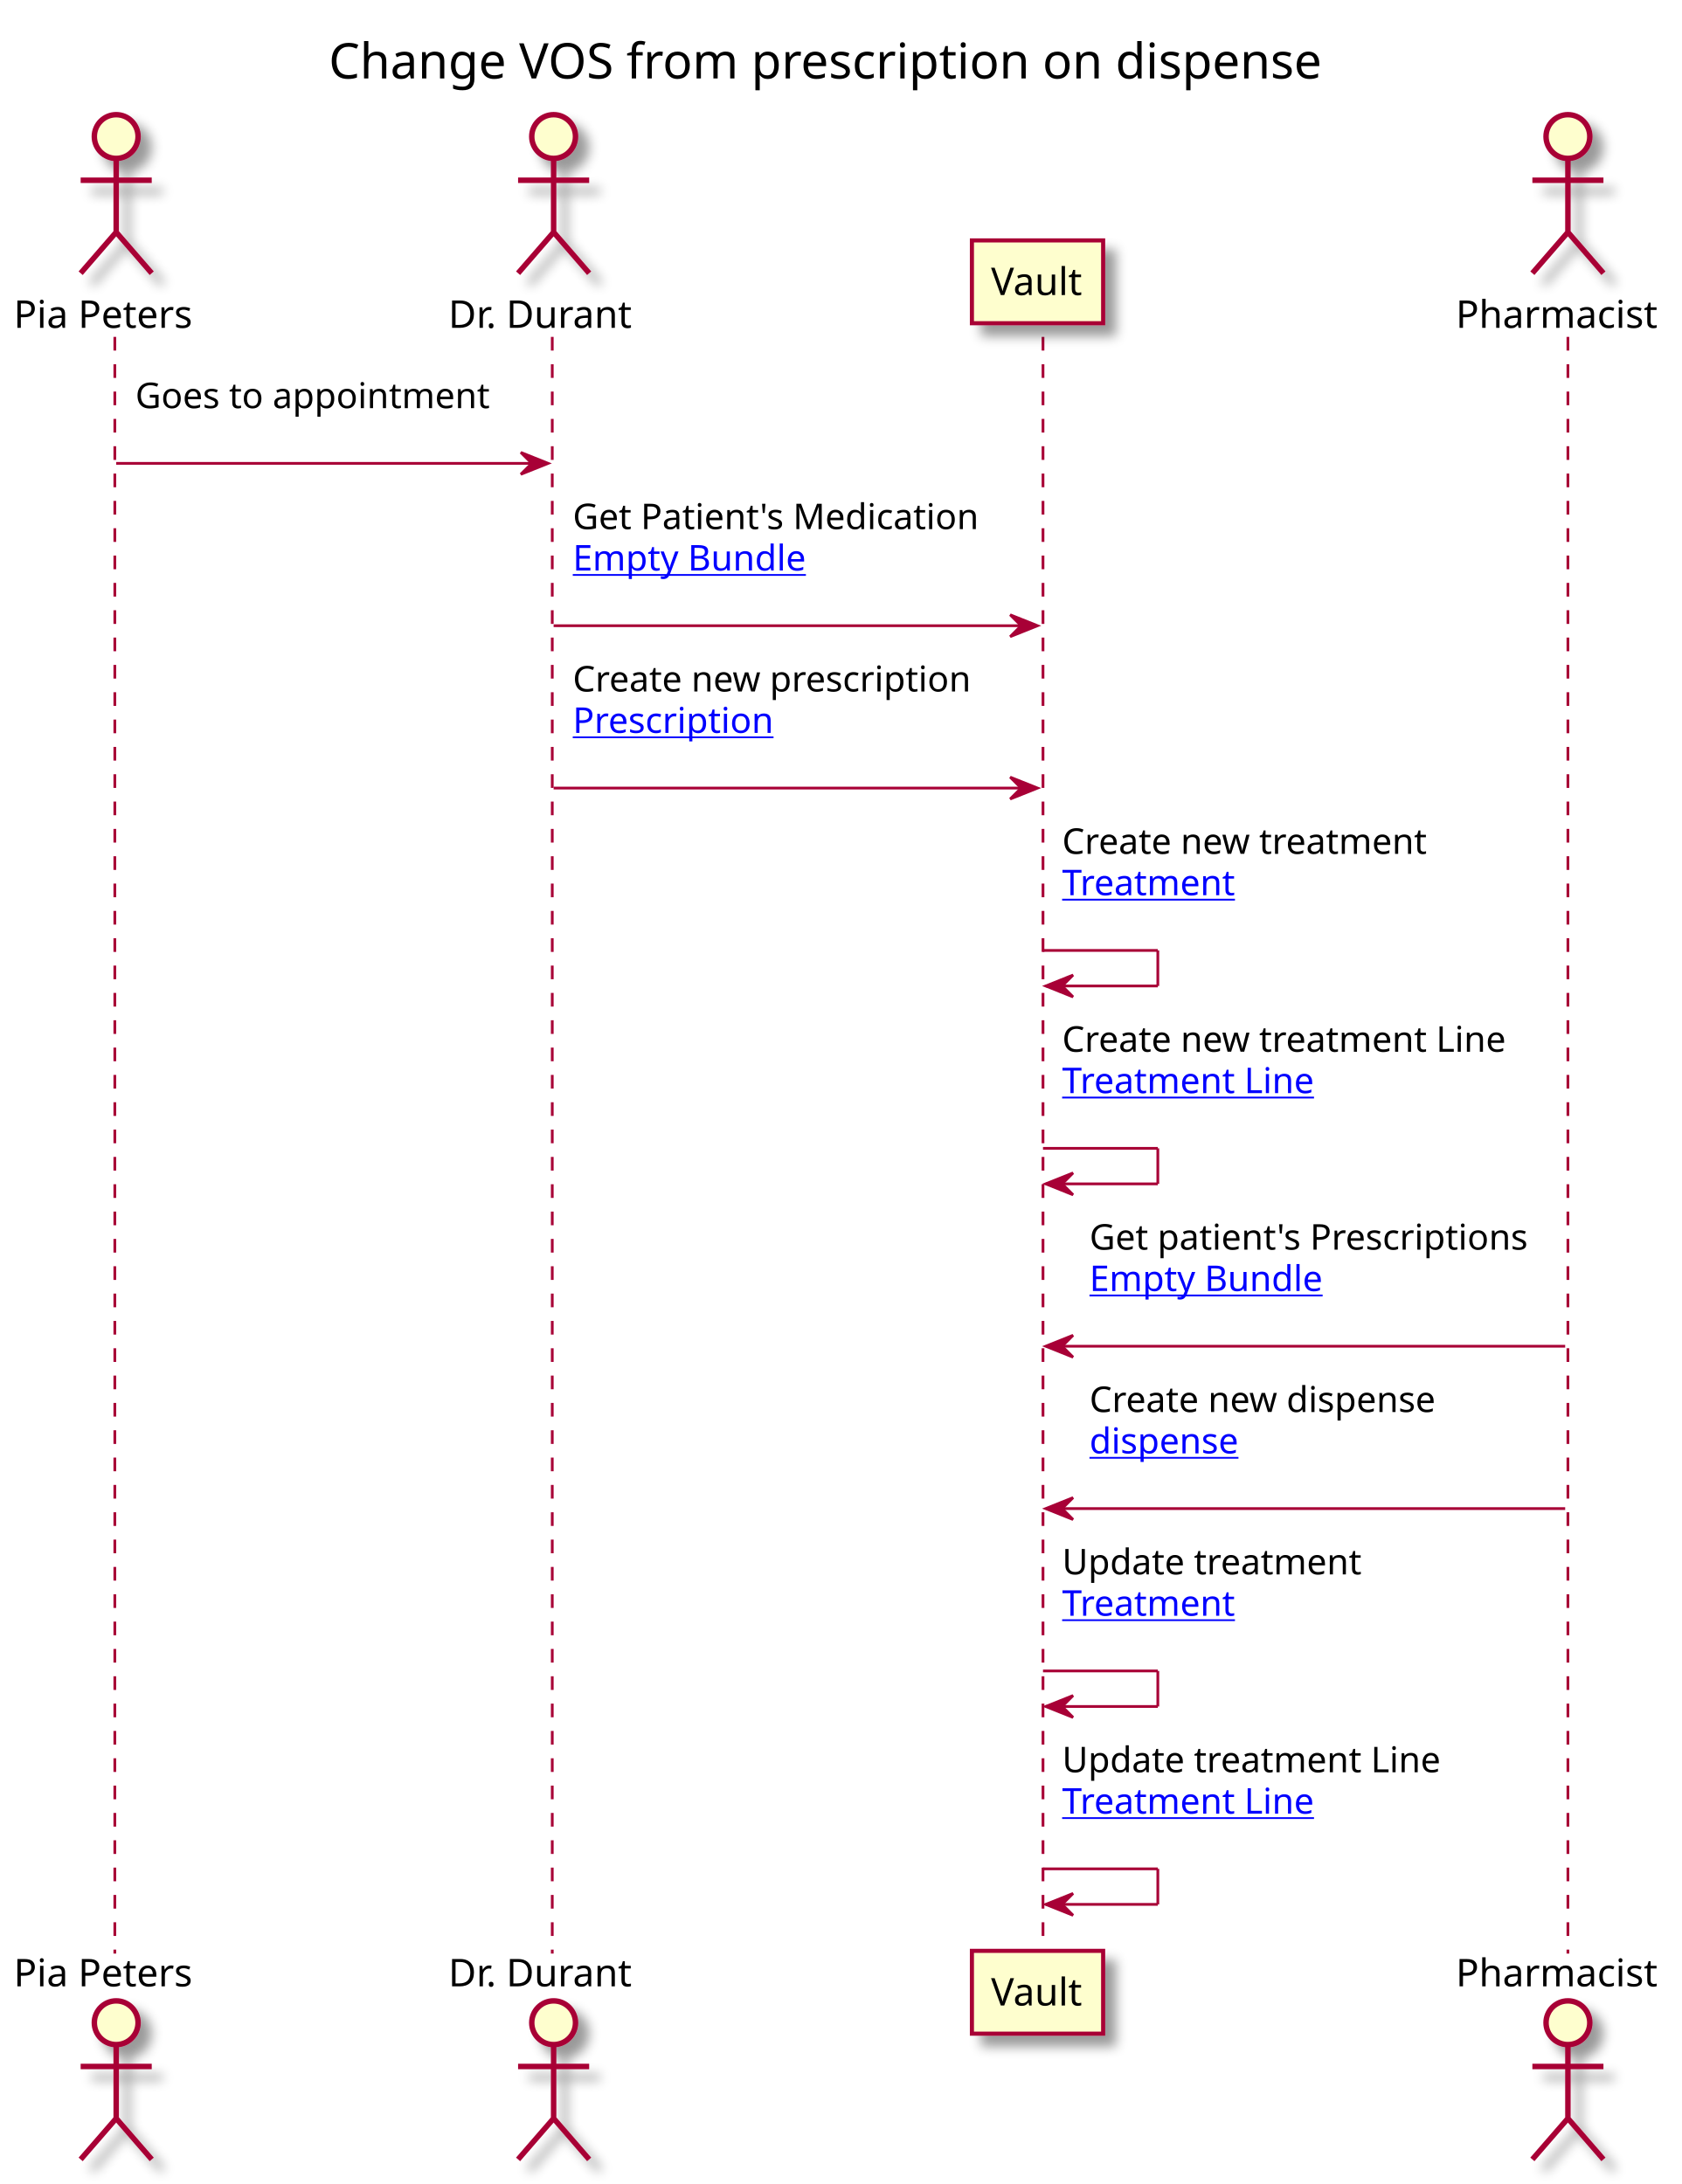
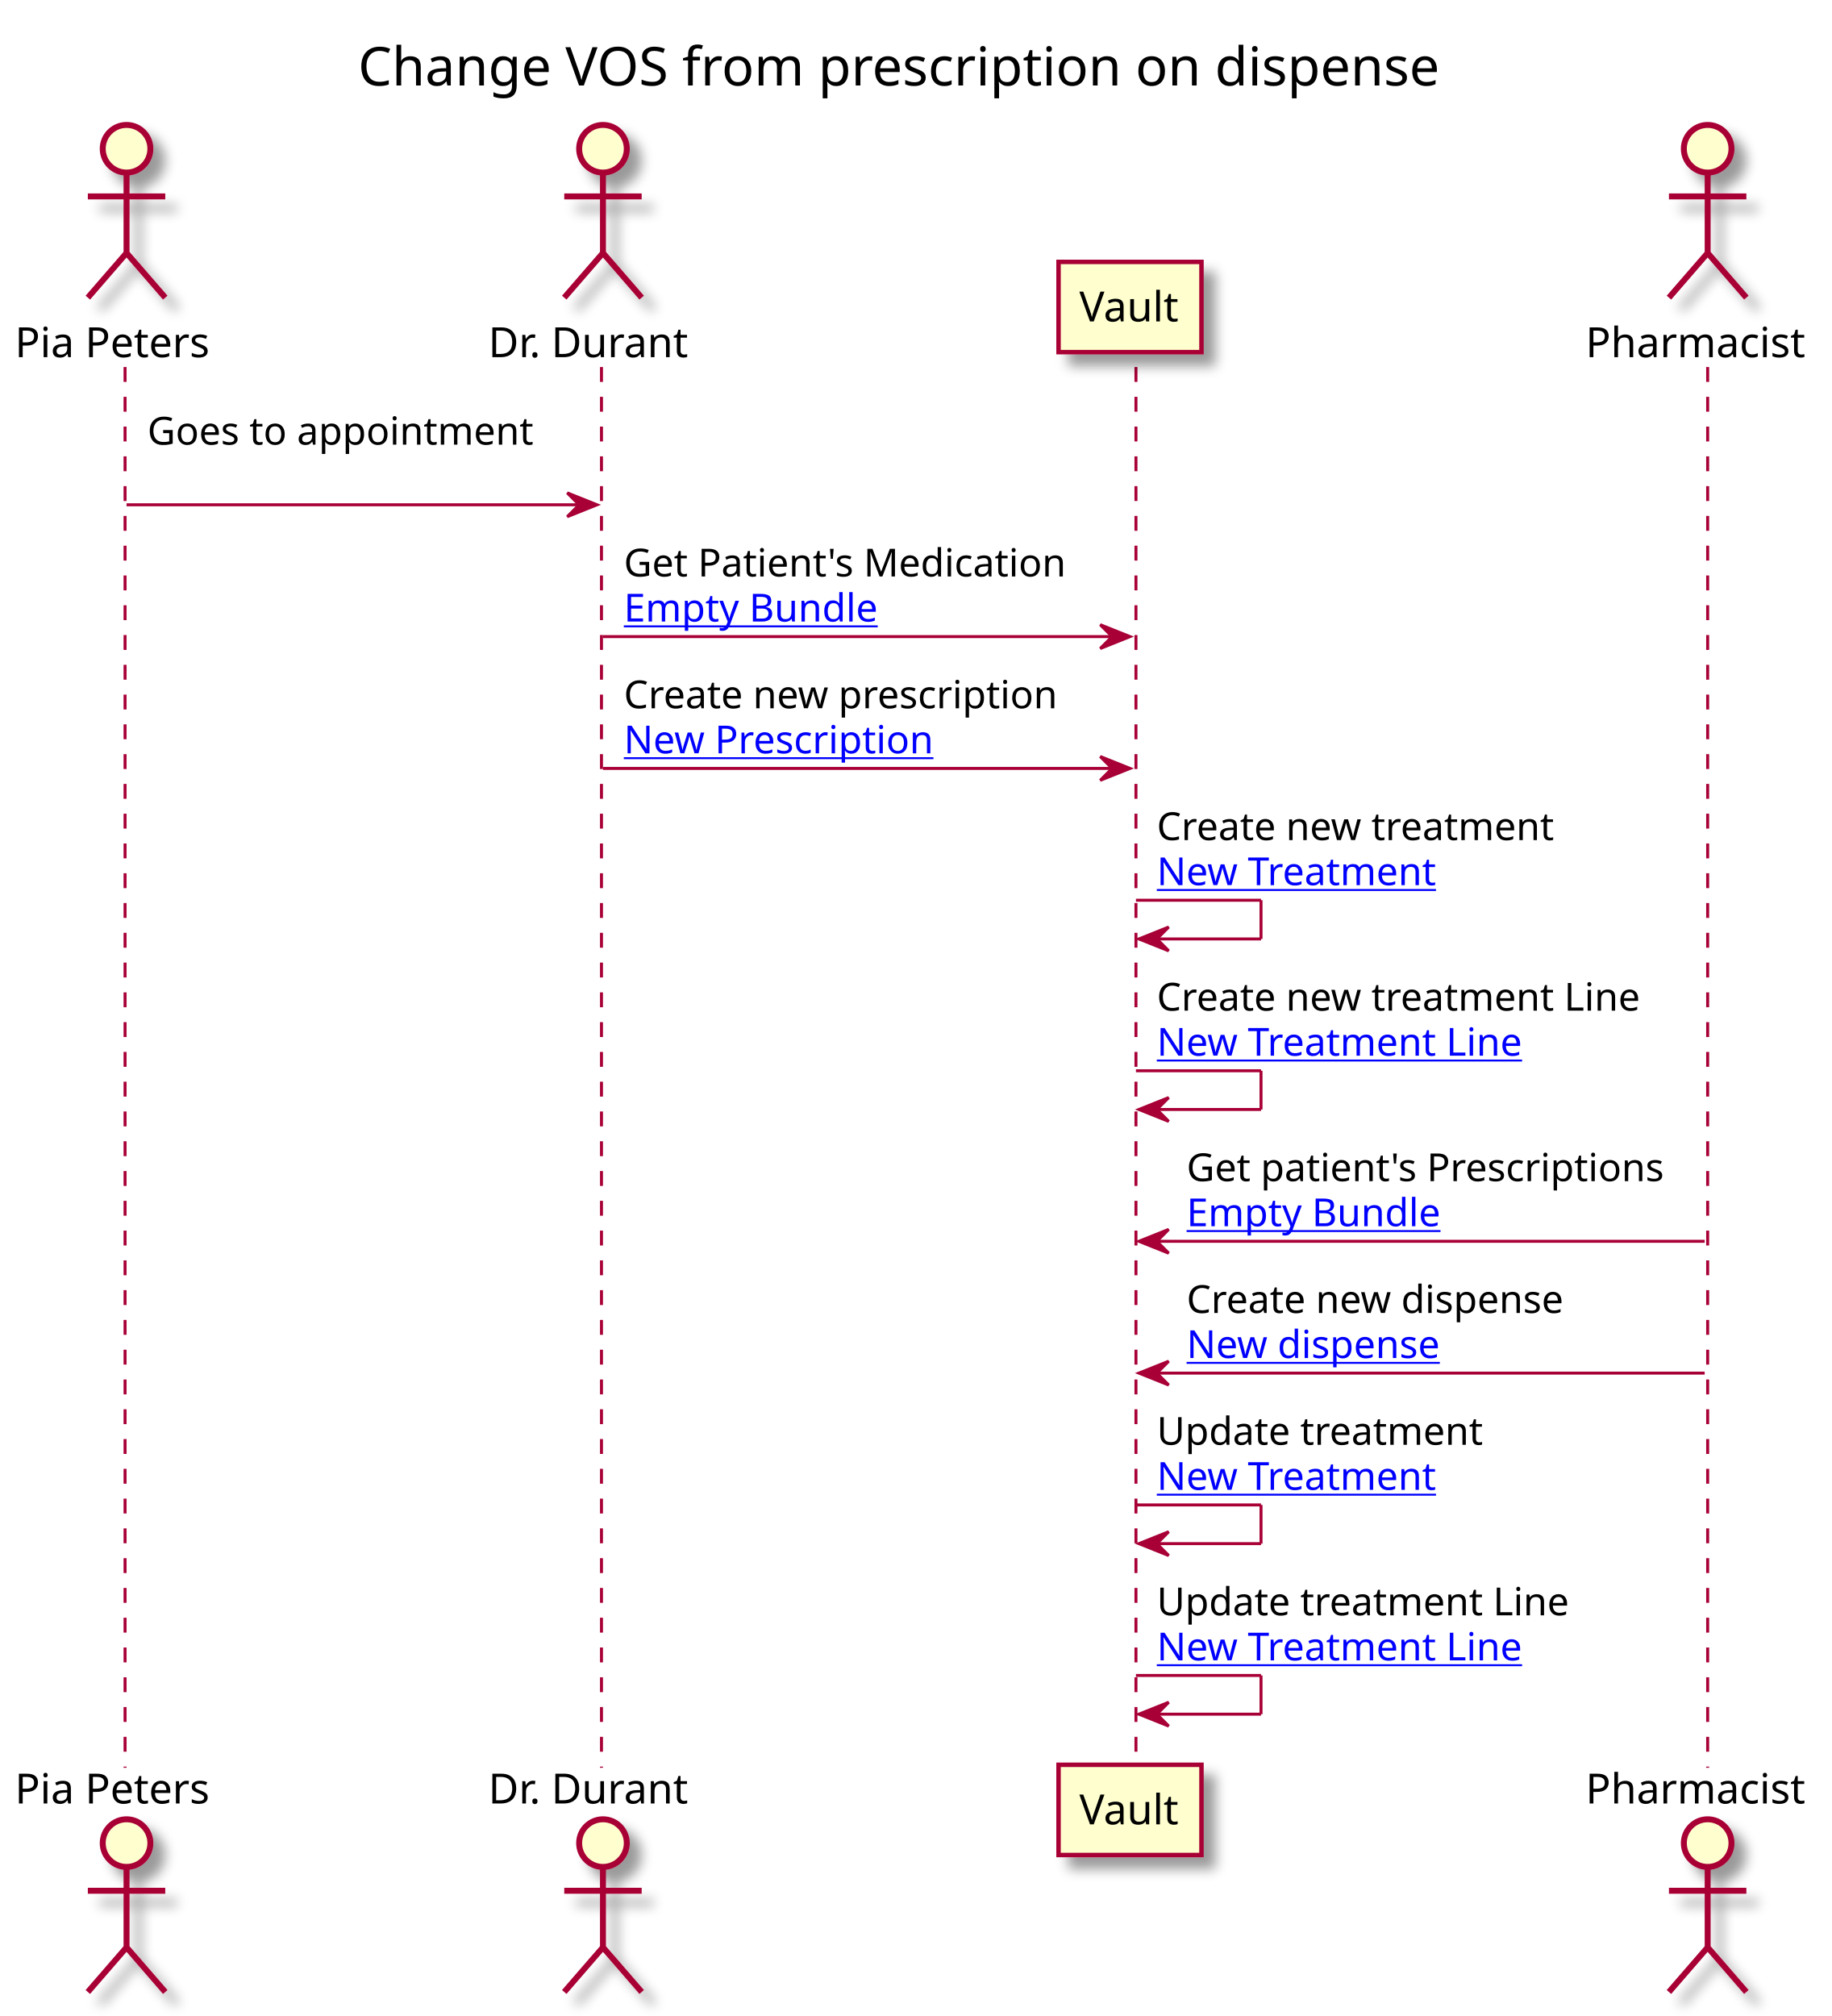
- <svg xmlns="http://www.w3.org/2000/svg" xmlns:xlink="http://www.w3.org/1999/xlink" contentScriptType="application/ecmascript" contentStyleType="text/css" height="799px" preserveAspectRatio="none" style="width:615px;height:799px;" version="1.1" viewBox="0 0 615 799" width="615px" zoomAndPan="magnify">
+ <svg xmlns="http://www.w3.org/2000/svg" xmlns:xlink="http://www.w3.org/1999/xlink" contentScriptType="application/ecmascript" contentStyleType="text/css" height="677px" preserveAspectRatio="none" style="width:615px;height:677px;" version="1.1" viewBox="0 0 615 677" width="615px" zoomAndPan="magnify">
  <defs>
-     <filter height="300%" id="fmvo6jhc2seyi" width="300%" x="-1" y="-1">
+     <filter height="300%" id="f1lzp5ntedx628" width="300%" x="-1" y="-1">
      <feGaussianBlur result="blurOut" stdDeviation="2.0" />
      <feColorMatrix in="blurOut" result="blurOut2" type="matrix" values="0 0 0 0 0 0 0 0 0 0 0 0 0 0 0 0 0 0 .4 0" />
      <feOffset dx="4.0" dy="4.0" in="blurOut2" result="blurOut3" />
      <feBlend in="SourceGraphic" in2="blurOut3" mode="normal" />
    </filter>
  </defs>
  <g>
    <text fill="#000000" font-family="sans-serif" font-size="18" lengthAdjust="spacing" textLength="379" x="120.25" y="28.708">Change VOS from prescription on dispense</text>
-     <line style="stroke:#A80036;stroke-width:1.0;stroke-dasharray:5.0,5.0;" x1="42" x2="42" y1="123.25" y2="714.703" />
-     <line style="stroke:#A80036;stroke-width:1.0;stroke-dasharray:5.0,5.0;" x1="202" x2="202" y1="123.25" y2="714.703" />
-     <line style="stroke:#A80036;stroke-width:1.0;stroke-dasharray:5.0,5.0;" x1="381.5" x2="381.5" y1="123.25" y2="714.703" />
-     <line style="stroke:#A80036;stroke-width:1.0;stroke-dasharray:5.0,5.0;" x1="573.5" x2="573.5" y1="123.25" y2="714.703" />
+     <line style="stroke:#A80036;stroke-width:1.0;stroke-dasharray:5.0,5.0;" x1="42" x2="42" y1="123.25" y2="593.641" />
+     <line style="stroke:#A80036;stroke-width:1.0;stroke-dasharray:5.0,5.0;" x1="202" x2="202" y1="123.25" y2="593.641" />
+     <line style="stroke:#A80036;stroke-width:1.0;stroke-dasharray:5.0,5.0;" x1="381.5" x2="381.5" y1="123.25" y2="593.641" />
+     <line style="stroke:#A80036;stroke-width:1.0;stroke-dasharray:5.0,5.0;" x1="573.5" x2="573.5" y1="123.25" y2="593.641" />
    <text fill="#000000" font-family="sans-serif" font-size="14" lengthAdjust="spacing" textLength="69" x="5" y="119.948">Pia Peters</text>
-     <ellipse cx="42.5" cy="49.953" fill="#FEFECE" filter="url(#fmvo6jhc2seyi)" rx="8" ry="8" style="stroke:#A80036;stroke-width:2.0;" />
-     <path d="M42.5,57.953 L42.5,84.953 M29.5,65.953 L55.5,65.953 M42.5,84.953 L29.5,99.953 M42.5,84.953 L55.5,99.953 " fill="none" filter="url(#fmvo6jhc2seyi)" style="stroke:#A80036;stroke-width:2.0;" />
-     <text fill="#000000" font-family="sans-serif" font-size="14" lengthAdjust="spacing" textLength="69" x="5" y="726.698">Pia Peters</text>
-     <ellipse cx="42.5" cy="740" fill="#FEFECE" filter="url(#fmvo6jhc2seyi)" rx="8" ry="8" style="stroke:#A80036;stroke-width:2.0;" />
-     <path d="M42.5,748 L42.5,775 M29.5,756 L55.5,756 M42.5,775 L29.5,790 M42.5,775 L55.5,790 " fill="none" filter="url(#fmvo6jhc2seyi)" style="stroke:#A80036;stroke-width:2.0;" />
+     <ellipse cx="42.5" cy="49.953" fill="#FEFECE" filter="url(#f1lzp5ntedx628)" rx="8" ry="8" style="stroke:#A80036;stroke-width:2.0;" />
+     <path d="M42.5,57.953 L42.5,84.953 M29.5,65.953 L55.5,65.953 M42.5,84.953 L29.5,99.953 M42.5,84.953 L55.5,99.953 " fill="none" filter="url(#f1lzp5ntedx628)" style="stroke:#A80036;stroke-width:2.0;" />
+     <text fill="#000000" font-family="sans-serif" font-size="14" lengthAdjust="spacing" textLength="69" x="5" y="605.636">Pia Peters</text>
+     <ellipse cx="42.5" cy="618.938" fill="#FEFECE" filter="url(#f1lzp5ntedx628)" rx="8" ry="8" style="stroke:#A80036;stroke-width:2.0;" />
+     <path d="M42.5,626.938 L42.5,653.938 M29.5,634.938 L55.5,634.938 M42.5,653.938 L29.5,668.938 M42.5,653.938 L55.5,668.938 " fill="none" filter="url(#f1lzp5ntedx628)" style="stroke:#A80036;stroke-width:2.0;" />
    <text fill="#000000" font-family="sans-serif" font-size="14" lengthAdjust="spacing" textLength="71" x="164" y="119.948">Dr. Durant</text>
-     <ellipse cx="202.5" cy="49.953" fill="#FEFECE" filter="url(#fmvo6jhc2seyi)" rx="8" ry="8" style="stroke:#A80036;stroke-width:2.0;" />
-     <path d="M202.5,57.953 L202.5,84.953 M189.5,65.953 L215.5,65.953 M202.5,84.953 L189.5,99.953 M202.5,84.953 L215.5,99.953 " fill="none" filter="url(#fmvo6jhc2seyi)" style="stroke:#A80036;stroke-width:2.0;" />
-     <text fill="#000000" font-family="sans-serif" font-size="14" lengthAdjust="spacing" textLength="71" x="164" y="726.698">Dr. Durant</text>
-     <ellipse cx="202.5" cy="740" fill="#FEFECE" filter="url(#fmvo6jhc2seyi)" rx="8" ry="8" style="stroke:#A80036;stroke-width:2.0;" />
-     <path d="M202.5,748 L202.5,775 M189.5,756 L215.5,756 M202.5,775 L189.5,790 M202.5,775 L215.5,790 " fill="none" filter="url(#fmvo6jhc2seyi)" style="stroke:#A80036;stroke-width:2.0;" />
-     <rect fill="#FEFECE" filter="url(#fmvo6jhc2seyi)" height="30.297" style="stroke:#A80036;stroke-width:1.5;" width="48" x="355.5" y="87.953" />
+     <ellipse cx="202.5" cy="49.953" fill="#FEFECE" filter="url(#f1lzp5ntedx628)" rx="8" ry="8" style="stroke:#A80036;stroke-width:2.0;" />
+     <path d="M202.5,57.953 L202.5,84.953 M189.5,65.953 L215.5,65.953 M202.5,84.953 L189.5,99.953 M202.5,84.953 L215.5,99.953 " fill="none" filter="url(#f1lzp5ntedx628)" style="stroke:#A80036;stroke-width:2.0;" />
+     <text fill="#000000" font-family="sans-serif" font-size="14" lengthAdjust="spacing" textLength="71" x="164" y="605.636">Dr. Durant</text>
+     <ellipse cx="202.5" cy="618.938" fill="#FEFECE" filter="url(#f1lzp5ntedx628)" rx="8" ry="8" style="stroke:#A80036;stroke-width:2.0;" />
+     <path d="M202.5,626.938 L202.5,653.938 M189.5,634.938 L215.5,634.938 M202.5,653.938 L189.5,668.938 M202.5,653.938 L215.5,668.938 " fill="none" filter="url(#f1lzp5ntedx628)" style="stroke:#A80036;stroke-width:2.0;" />
+     <rect fill="#FEFECE" filter="url(#f1lzp5ntedx628)" height="30.297" style="stroke:#A80036;stroke-width:1.5;" width="48" x="355.5" y="87.953" />
    <text fill="#000000" font-family="sans-serif" font-size="14" lengthAdjust="spacing" textLength="34" x="362.5" y="107.948">Vault</text>
-     <rect fill="#FEFECE" filter="url(#fmvo6jhc2seyi)" height="30.297" style="stroke:#A80036;stroke-width:1.5;" width="48" x="355.5" y="713.703" />
-     <text fill="#000000" font-family="sans-serif" font-size="14" lengthAdjust="spacing" textLength="34" x="362.5" y="733.698">Vault</text>
+     <rect fill="#FEFECE" filter="url(#f1lzp5ntedx628)" height="30.297" style="stroke:#A80036;stroke-width:1.5;" width="48" x="355.5" y="592.641" />
+     <text fill="#000000" font-family="sans-serif" font-size="14" lengthAdjust="spacing" textLength="34" x="362.5" y="612.636">Vault</text>
    <text fill="#000000" font-family="sans-serif" font-size="14" lengthAdjust="spacing" textLength="76" x="532.5" y="119.948">Pharmacist</text>
-     <ellipse cx="573.5" cy="49.953" fill="#FEFECE" filter="url(#fmvo6jhc2seyi)" rx="8" ry="8" style="stroke:#A80036;stroke-width:2.0;" />
-     <path d="M573.5,57.953 L573.5,84.953 M560.5,65.953 L586.5,65.953 M573.5,84.953 L560.5,99.953 M573.5,84.953 L586.5,99.953 " fill="none" filter="url(#fmvo6jhc2seyi)" style="stroke:#A80036;stroke-width:2.0;" />
-     <text fill="#000000" font-family="sans-serif" font-size="14" lengthAdjust="spacing" textLength="76" x="532.5" y="726.698">Pharmacist</text>
-     <ellipse cx="573.5" cy="740" fill="#FEFECE" filter="url(#fmvo6jhc2seyi)" rx="8" ry="8" style="stroke:#A80036;stroke-width:2.0;" />
-     <path d="M573.5,748 L573.5,775 M560.5,756 L586.5,756 M573.5,775 L560.5,790 M573.5,775 L586.5,790 " fill="none" filter="url(#fmvo6jhc2seyi)" style="stroke:#A80036;stroke-width:2.0;" />
+     <ellipse cx="573.5" cy="49.953" fill="#FEFECE" filter="url(#f1lzp5ntedx628)" rx="8" ry="8" style="stroke:#A80036;stroke-width:2.0;" />
+     <path d="M573.5,57.953 L573.5,84.953 M560.5,65.953 L586.5,65.953 M573.5,84.953 L560.5,99.953 M573.5,84.953 L586.5,99.953 " fill="none" filter="url(#f1lzp5ntedx628)" style="stroke:#A80036;stroke-width:2.0;" />
+     <text fill="#000000" font-family="sans-serif" font-size="14" lengthAdjust="spacing" textLength="76" x="532.5" y="605.636">Pharmacist</text>
+     <ellipse cx="573.5" cy="618.938" fill="#FEFECE" filter="url(#f1lzp5ntedx628)" rx="8" ry="8" style="stroke:#A80036;stroke-width:2.0;" />
+     <path d="M573.5,626.938 L573.5,653.938 M560.5,634.938 L586.5,634.938 M573.5,653.938 L560.5,668.938 M573.5,653.938 L586.5,668.938 " fill="none" filter="url(#f1lzp5ntedx628)" style="stroke:#A80036;stroke-width:2.0;" />
    <polygon fill="#A80036" points="190.5,165.516,200.5,169.516,190.5,173.516,194.5,169.516" style="stroke:#A80036;stroke-width:1.0;" />
    <line style="stroke:#A80036;stroke-width:1.0;" x1="42.5" x2="196.5" y1="169.516" y2="169.516" />
    <text fill="#000000" font-family="sans-serif" font-size="13" lengthAdjust="spacing" textLength="136" x="49.5" y="149.317">Goes to appointment</text>
    <text fill="#000000" font-family="sans-serif" font-size="13" lengthAdjust="spacing" textLength="0" x="53.5" y="164.45" />
-     <polygon fill="#A80036" points="369.5,224.914,379.5,228.914,369.5,232.914,373.5,228.914" style="stroke:#A80036;stroke-width:1.0;" />
-     <line style="stroke:#A80036;stroke-width:1.0;" x1="202.5" x2="375.5" y1="228.914" y2="228.914" />
+     <polygon fill="#A80036" points="369.5,209.781,379.5,213.781,369.5,217.781,373.5,213.781" style="stroke:#A80036;stroke-width:1.0;" />
+     <line style="stroke:#A80036;stroke-width:1.0;" x1="202.5" x2="375.5" y1="213.781" y2="213.781" />
    <text fill="#000000" font-family="sans-serif" font-size="13" lengthAdjust="spacing" textLength="155" x="209.5" y="193.583">Get Patient's Medication</text>
    <a href="ExampleScenario-example-2-scenario-resources.html#EB" target="_top" title="ExampleScenario-example-2-scenario-resources.html#EB" xlink:actuate="onRequest" xlink:href="ExampleScenario-example-2-scenario-resources.html#EB" xlink:show="new" xlink:title="ExampleScenario-example-2-scenario-resources.html#EB" xlink:type="simple">
      <text fill="#0000FF" font-family="sans-serif" font-size="13" lengthAdjust="spacing" text-decoration="underline" textLength="89" x="209.5" y="208.715">Empty Bundle</text>
    </a>
-     <text fill="#000000" font-family="sans-serif" font-size="13" lengthAdjust="spacing" textLength="0" x="213.5" y="223.848" />
-     <polygon fill="#A80036" points="369.5,284.312,379.5,288.312,369.5,292.312,373.5,288.312" style="stroke:#A80036;stroke-width:1.0;" />
-     <line style="stroke:#A80036;stroke-width:1.0;" x1="202.5" x2="375.5" y1="288.312" y2="288.312" />
-     <text fill="#000000" font-family="sans-serif" font-size="13" lengthAdjust="spacing" textLength="151" x="209.5" y="252.981">Create new prescription</text>
-     <a href="ExampleScenario-example-2-scenario-resources.html#New" target="_top" title="ExampleScenario-example-2-scenario-resources.html#New" xlink:actuate="onRequest" xlink:href="ExampleScenario-example-2-scenario-resources.html#New" xlink:show="new" xlink:title="ExampleScenario-example-2-scenario-resources.html#New" xlink:type="simple">
-       <text fill="#0000FF" font-family="sans-serif" font-size="13" lengthAdjust="spacing" text-decoration="underline" textLength="75" x="209.5" y="268.114">Prescription</text>
+     <polygon fill="#A80036" points="369.5,254.047,379.5,258.047,369.5,262.047,373.5,258.047" style="stroke:#A80036;stroke-width:1.0;" />
+     <line style="stroke:#A80036;stroke-width:1.0;" x1="202.5" x2="375.5" y1="258.047" y2="258.047" />
+     <text fill="#000000" font-family="sans-serif" font-size="13" lengthAdjust="spacing" textLength="151" x="209.5" y="237.848">Create new prescription</text>
+     <a href="ExampleScenario-example-2-scenario-resources.html#2a-prescription" target="_top" title="ExampleScenario-example-2-scenario-resources.html#2a-prescription" xlink:actuate="onRequest" xlink:href="ExampleScenario-example-2-scenario-resources.html#2a-prescription" xlink:show="new" xlink:title="ExampleScenario-example-2-scenario-resources.html#2a-prescription" xlink:type="simple">
+       <text fill="#0000FF" font-family="sans-serif" font-size="13" lengthAdjust="spacing" text-decoration="underline" textLength="106" x="209.5" y="252.981">New Prescription</text>
    </a>
-     <text fill="#000000" font-family="sans-serif" font-size="13" lengthAdjust="spacing" textLength="0" x="213.5" y="283.247" />
-     <line style="stroke:#A80036;stroke-width:1.0;" x1="381.5" x2="423.5" y1="347.711" y2="347.711" />
-     <line style="stroke:#A80036;stroke-width:1.0;" x1="423.5" x2="423.5" y1="347.711" y2="360.711" />
-     <line style="stroke:#A80036;stroke-width:1.0;" x1="382.5" x2="423.5" y1="360.711" y2="360.711" />
-     <polygon fill="#A80036" points="392.5,356.711,382.5,360.711,392.5,364.711,388.5,360.711" style="stroke:#A80036;stroke-width:1.0;" />
-     <text fill="#000000" font-family="sans-serif" font-size="13" lengthAdjust="spacing" textLength="141" x="388.5" y="312.379">Create new treatment</text>
-     <a href="ExampleScenario-example-2-scenario-resources.html#New" target="_top" title="ExampleScenario-example-2-scenario-resources.html#New" xlink:actuate="onRequest" xlink:href="ExampleScenario-example-2-scenario-resources.html#New" xlink:show="new" xlink:title="ExampleScenario-example-2-scenario-resources.html#New" xlink:type="simple">
-       <text fill="#0000FF" font-family="sans-serif" font-size="13" lengthAdjust="spacing" text-decoration="underline" textLength="67" x="388.5" y="327.512">Treatment</text>
+     <line style="stroke:#A80036;stroke-width:1.0;" x1="381.5" x2="423.5" y1="302.312" y2="302.312" />
+     <line style="stroke:#A80036;stroke-width:1.0;" x1="423.5" x2="423.5" y1="302.312" y2="315.312" />
+     <line style="stroke:#A80036;stroke-width:1.0;" x1="382.5" x2="423.5" y1="315.312" y2="315.312" />
+     <polygon fill="#A80036" points="392.5,311.312,382.5,315.312,392.5,319.312,388.5,315.312" style="stroke:#A80036;stroke-width:1.0;" />
+     <text fill="#000000" font-family="sans-serif" font-size="13" lengthAdjust="spacing" textLength="141" x="388.5" y="282.114">Create new treatment</text>
+     <a href="ExampleScenario-example-2-scenario-resources.html#2a-treatment" target="_top" title="ExampleScenario-example-2-scenario-resources.html#2a-treatment" xlink:actuate="onRequest" xlink:href="ExampleScenario-example-2-scenario-resources.html#2a-treatment" xlink:show="new" xlink:title="ExampleScenario-example-2-scenario-resources.html#2a-treatment" xlink:type="simple">
+       <text fill="#0000FF" font-family="sans-serif" font-size="13" lengthAdjust="spacing" text-decoration="underline" textLength="98" x="388.5" y="297.247">New Treatment</text>
    </a>
-     <text fill="#000000" font-family="sans-serif" font-size="13" lengthAdjust="spacing" textLength="0" x="392.5" y="342.645" />
-     <line style="stroke:#A80036;stroke-width:1.0;" x1="381.5" x2="423.5" y1="420.109" y2="420.109" />
-     <line style="stroke:#A80036;stroke-width:1.0;" x1="423.5" x2="423.5" y1="420.109" y2="433.109" />
-     <line style="stroke:#A80036;stroke-width:1.0;" x1="382.5" x2="423.5" y1="433.109" y2="433.109" />
-     <polygon fill="#A80036" points="392.5,429.109,382.5,433.109,392.5,437.109,388.5,433.109" style="stroke:#A80036;stroke-width:1.0;" />
-     <text fill="#000000" font-family="sans-serif" font-size="13" lengthAdjust="spacing" textLength="171" x="388.5" y="384.778">Create new treatment Line</text>
-     <a href="ExampleScenario-example-2-scenario-resources.html#New" target="_top" title="ExampleScenario-example-2-scenario-resources.html#New" xlink:actuate="onRequest" xlink:href="ExampleScenario-example-2-scenario-resources.html#New" xlink:show="new" xlink:title="ExampleScenario-example-2-scenario-resources.html#New" xlink:type="simple">
-       <text fill="#0000FF" font-family="sans-serif" font-size="13" lengthAdjust="spacing" text-decoration="underline" textLength="97" x="388.5" y="399.911">Treatment Line</text>
+     <line style="stroke:#A80036;stroke-width:1.0;" x1="381.5" x2="423.5" y1="359.578" y2="359.578" />
+     <line style="stroke:#A80036;stroke-width:1.0;" x1="423.5" x2="423.5" y1="359.578" y2="372.578" />
+     <line style="stroke:#A80036;stroke-width:1.0;" x1="382.5" x2="423.5" y1="372.578" y2="372.578" />
+     <polygon fill="#A80036" points="392.5,368.578,382.5,372.578,392.5,376.578,388.5,372.578" style="stroke:#A80036;stroke-width:1.0;" />
+     <text fill="#000000" font-family="sans-serif" font-size="13" lengthAdjust="spacing" textLength="171" x="388.5" y="339.379">Create new treatment Line</text>
+     <a href="ExampleScenario-example-2-scenario-resources.html#2a-treatmentLine" target="_top" title="ExampleScenario-example-2-scenario-resources.html#2a-treatmentLine" xlink:actuate="onRequest" xlink:href="ExampleScenario-example-2-scenario-resources.html#2a-treatmentLine" xlink:show="new" xlink:title="ExampleScenario-example-2-scenario-resources.html#2a-treatmentLine" xlink:type="simple">
+       <text fill="#0000FF" font-family="sans-serif" font-size="13" lengthAdjust="spacing" text-decoration="underline" textLength="128" x="388.5" y="354.512">New Treatment Line</text>
    </a>
-     <text fill="#000000" font-family="sans-serif" font-size="13" lengthAdjust="spacing" textLength="0" x="392.5" y="415.043" />
-     <polygon fill="#A80036" points="392.5,488.508,382.5,492.508,392.5,496.508,388.5,492.508" style="stroke:#A80036;stroke-width:1.0;" />
-     <line style="stroke:#A80036;stroke-width:1.0;" x1="386.5" x2="572.5" y1="492.508" y2="492.508" />
-     <text fill="#000000" font-family="sans-serif" font-size="13" lengthAdjust="spacing" textLength="168" x="398.5" y="457.176">Get patient's Prescriptions</text>
+     <polygon fill="#A80036" points="392.5,412.844,382.5,416.844,392.5,420.844,388.5,416.844" style="stroke:#A80036;stroke-width:1.0;" />
+     <line style="stroke:#A80036;stroke-width:1.0;" x1="386.5" x2="572.5" y1="416.844" y2="416.844" />
+     <text fill="#000000" font-family="sans-serif" font-size="13" lengthAdjust="spacing" textLength="168" x="398.5" y="396.645">Get patient's Prescriptions</text>
    <a href="ExampleScenario-example-2-scenario-resources.html#EB" target="_top" title="ExampleScenario-example-2-scenario-resources.html#EB" xlink:actuate="onRequest" xlink:href="ExampleScenario-example-2-scenario-resources.html#EB" xlink:show="new" xlink:title="ExampleScenario-example-2-scenario-resources.html#EB" xlink:type="simple">
-       <text fill="#0000FF" font-family="sans-serif" font-size="13" lengthAdjust="spacing" text-decoration="underline" textLength="89" x="398.5" y="472.309">Empty Bundle</text>
+       <text fill="#0000FF" font-family="sans-serif" font-size="13" lengthAdjust="spacing" text-decoration="underline" textLength="89" x="398.5" y="411.778">Empty Bundle</text>
    </a>
-     <text fill="#000000" font-family="sans-serif" font-size="13" lengthAdjust="spacing" textLength="0" x="402.5" y="487.442" />
-     <polygon fill="#A80036" points="392.5,547.906,382.5,551.906,392.5,555.906,388.5,551.906" style="stroke:#A80036;stroke-width:1.0;" />
-     <line style="stroke:#A80036;stroke-width:1.0;" x1="386.5" x2="572.5" y1="551.906" y2="551.906" />
-     <text fill="#000000" font-family="sans-serif" font-size="13" lengthAdjust="spacing" textLength="133" x="398.5" y="516.575">Create new dispense</text>
-     <a href="ExampleScenario-example-2-scenario-resources.html#New" target="_top" title="ExampleScenario-example-2-scenario-resources.html#New" xlink:actuate="onRequest" xlink:href="ExampleScenario-example-2-scenario-resources.html#New" xlink:show="new" xlink:title="ExampleScenario-example-2-scenario-resources.html#New" xlink:type="simple">
-       <text fill="#0000FF" font-family="sans-serif" font-size="13" lengthAdjust="spacing" text-decoration="underline" textLength="57" x="398.5" y="531.707">dispense</text>
+     <polygon fill="#A80036" points="392.5,457.109,382.5,461.109,392.5,465.109,388.5,461.109" style="stroke:#A80036;stroke-width:1.0;" />
+     <line style="stroke:#A80036;stroke-width:1.0;" x1="386.5" x2="572.5" y1="461.109" y2="461.109" />
+     <text fill="#000000" font-family="sans-serif" font-size="13" lengthAdjust="spacing" textLength="133" x="398.5" y="440.911">Create new dispense</text>
+     <a href="ExampleScenario-example-2-scenario-resources.html#2a-dispense" target="_top" title="ExampleScenario-example-2-scenario-resources.html#2a-dispense" xlink:actuate="onRequest" xlink:href="ExampleScenario-example-2-scenario-resources.html#2a-dispense" xlink:show="new" xlink:title="ExampleScenario-example-2-scenario-resources.html#2a-dispense" xlink:type="simple">
+       <text fill="#0000FF" font-family="sans-serif" font-size="13" lengthAdjust="spacing" text-decoration="underline" textLength="88" x="398.5" y="456.043">New dispense</text>
    </a>
-     <text fill="#000000" font-family="sans-serif" font-size="13" lengthAdjust="spacing" textLength="0" x="402.5" y="546.84" />
-     <line style="stroke:#A80036;stroke-width:1.0;" x1="381.5" x2="423.5" y1="611.305" y2="611.305" />
-     <line style="stroke:#A80036;stroke-width:1.0;" x1="423.5" x2="423.5" y1="611.305" y2="624.305" />
-     <line style="stroke:#A80036;stroke-width:1.0;" x1="382.5" x2="423.5" y1="624.305" y2="624.305" />
-     <polygon fill="#A80036" points="392.5,620.305,382.5,624.305,392.5,628.305,388.5,624.305" style="stroke:#A80036;stroke-width:1.0;" />
-     <text fill="#000000" font-family="sans-serif" font-size="13" lengthAdjust="spacing" textLength="116" x="388.5" y="575.973">Update treatment</text>
-     <a href="ExampleScenario-example-2-scenario-resources.html#New" target="_top" title="ExampleScenario-example-2-scenario-resources.html#New" xlink:actuate="onRequest" xlink:href="ExampleScenario-example-2-scenario-resources.html#New" xlink:show="new" xlink:title="ExampleScenario-example-2-scenario-resources.html#New" xlink:type="simple">
-       <text fill="#0000FF" font-family="sans-serif" font-size="13" lengthAdjust="spacing" text-decoration="underline" textLength="67" x="388.5" y="591.106">Treatment</text>
+     <line style="stroke:#A80036;stroke-width:1.0;" x1="381.5" x2="423.5" y1="505.375" y2="505.375" />
+     <line style="stroke:#A80036;stroke-width:1.0;" x1="423.5" x2="423.5" y1="505.375" y2="518.375" />
+     <line style="stroke:#A80036;stroke-width:1.0;" x1="382.5" x2="423.5" y1="518.375" y2="518.375" />
+     <polygon fill="#A80036" points="392.5,514.375,382.5,518.375,392.5,522.375,388.5,518.375" style="stroke:#A80036;stroke-width:1.0;" />
+     <text fill="#000000" font-family="sans-serif" font-size="13" lengthAdjust="spacing" textLength="116" x="388.5" y="485.176">Update treatment</text>
+     <a href="ExampleScenario-example-2-scenario-resources.html#2a-treatment" target="_top" title="ExampleScenario-example-2-scenario-resources.html#2a-treatment" xlink:actuate="onRequest" xlink:href="ExampleScenario-example-2-scenario-resources.html#2a-treatment" xlink:show="new" xlink:title="ExampleScenario-example-2-scenario-resources.html#2a-treatment" xlink:type="simple">
+       <text fill="#0000FF" font-family="sans-serif" font-size="13" lengthAdjust="spacing" text-decoration="underline" textLength="98" x="388.5" y="500.309">New Treatment</text>
    </a>
-     <text fill="#000000" font-family="sans-serif" font-size="13" lengthAdjust="spacing" textLength="0" x="392.5" y="606.239" />
-     <line style="stroke:#A80036;stroke-width:1.0;" x1="381.5" x2="423.5" y1="683.703" y2="683.703" />
-     <line style="stroke:#A80036;stroke-width:1.0;" x1="423.5" x2="423.5" y1="683.703" y2="696.703" />
-     <line style="stroke:#A80036;stroke-width:1.0;" x1="382.5" x2="423.5" y1="696.703" y2="696.703" />
-     <polygon fill="#A80036" points="392.5,692.703,382.5,696.703,392.5,700.703,388.5,696.703" style="stroke:#A80036;stroke-width:1.0;" />
-     <text fill="#000000" font-family="sans-serif" font-size="13" lengthAdjust="spacing" textLength="146" x="388.5" y="648.372">Update treatment Line</text>
-     <a href="ExampleScenario-example-2-scenario-resources.html#New" target="_top" title="ExampleScenario-example-2-scenario-resources.html#New" xlink:actuate="onRequest" xlink:href="ExampleScenario-example-2-scenario-resources.html#New" xlink:show="new" xlink:title="ExampleScenario-example-2-scenario-resources.html#New" xlink:type="simple">
-       <text fill="#0000FF" font-family="sans-serif" font-size="13" lengthAdjust="spacing" text-decoration="underline" textLength="97" x="388.5" y="663.504">Treatment Line</text>
+     <line style="stroke:#A80036;stroke-width:1.0;" x1="381.5" x2="423.5" y1="562.641" y2="562.641" />
+     <line style="stroke:#A80036;stroke-width:1.0;" x1="423.5" x2="423.5" y1="562.641" y2="575.641" />
+     <line style="stroke:#A80036;stroke-width:1.0;" x1="382.5" x2="423.5" y1="575.641" y2="575.641" />
+     <polygon fill="#A80036" points="392.5,571.641,382.5,575.641,392.5,579.641,388.5,575.641" style="stroke:#A80036;stroke-width:1.0;" />
+     <text fill="#000000" font-family="sans-serif" font-size="13" lengthAdjust="spacing" textLength="146" x="388.5" y="542.442">Update treatment Line</text>
+     <a href="ExampleScenario-example-2-scenario-resources.html#2a-treatmentLine" target="_top" title="ExampleScenario-example-2-scenario-resources.html#2a-treatmentLine" xlink:actuate="onRequest" xlink:href="ExampleScenario-example-2-scenario-resources.html#2a-treatmentLine" xlink:show="new" xlink:title="ExampleScenario-example-2-scenario-resources.html#2a-treatmentLine" xlink:type="simple">
+       <text fill="#0000FF" font-family="sans-serif" font-size="13" lengthAdjust="spacing" text-decoration="underline" textLength="128" x="388.5" y="557.575">New Treatment Line</text>
    </a>
-     <text fill="#000000" font-family="sans-serif" font-size="13" lengthAdjust="spacing" textLength="0" x="392.5" y="678.637" />
  </g>
</svg>
